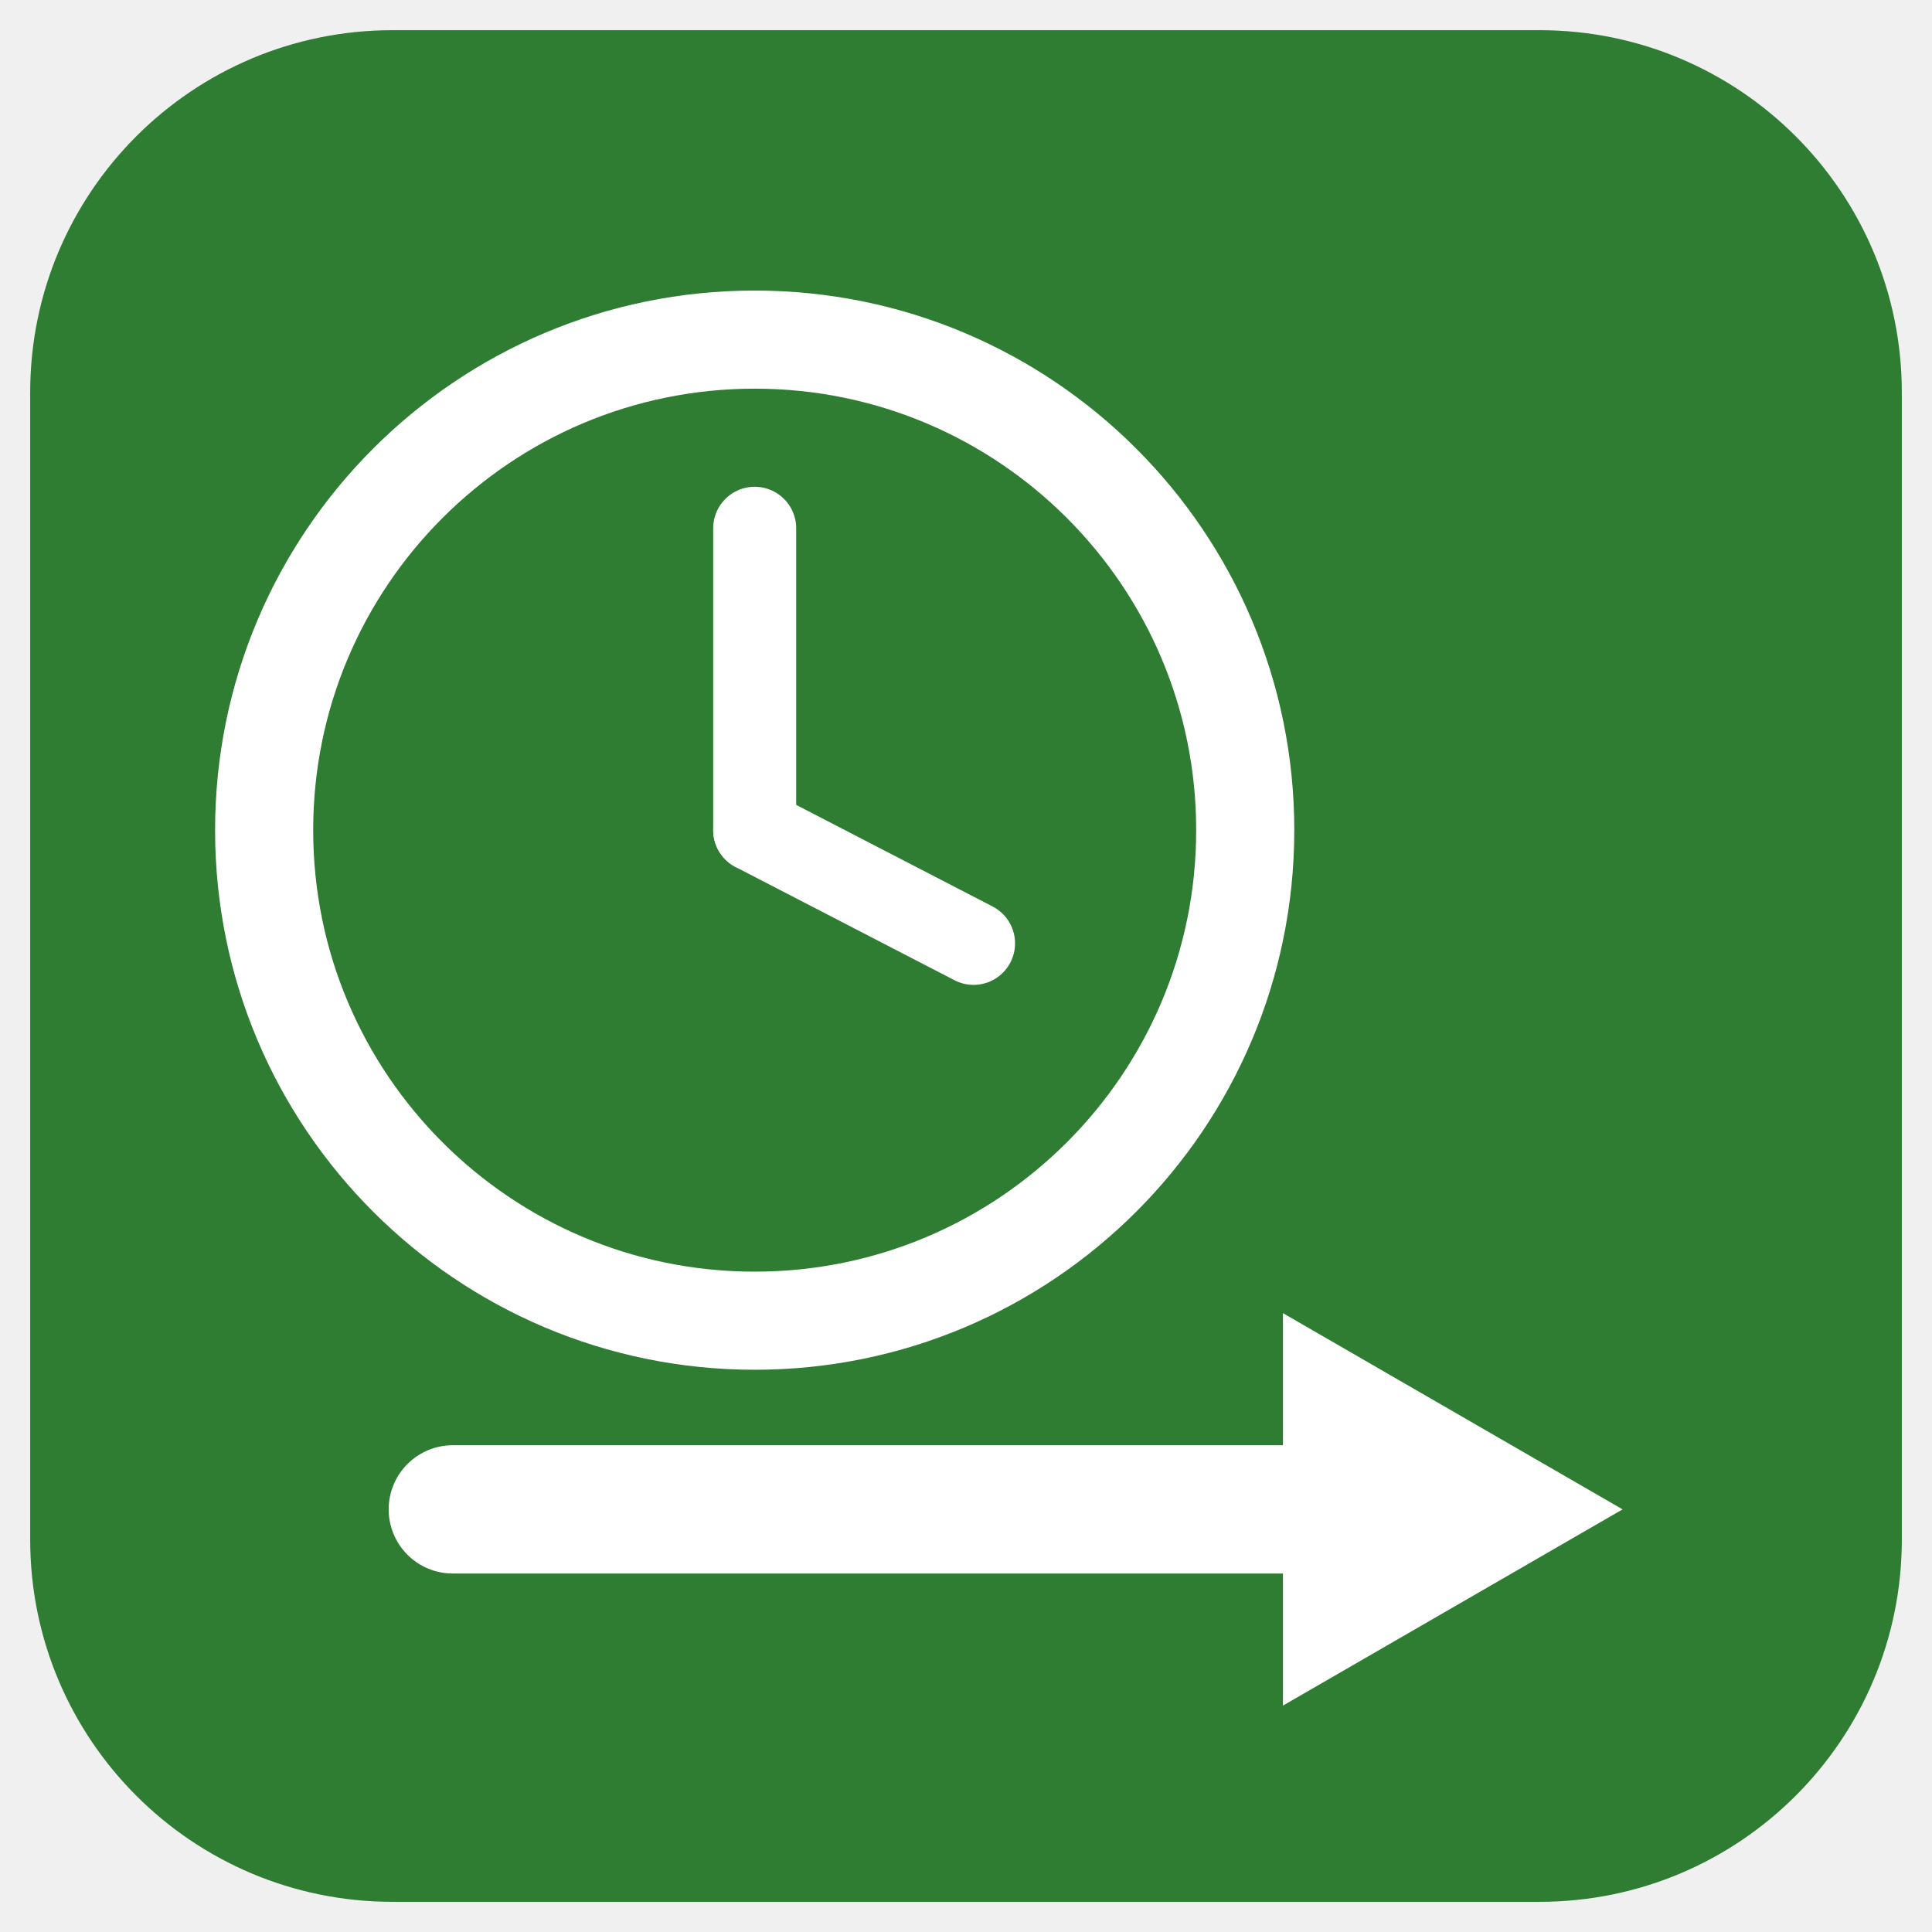
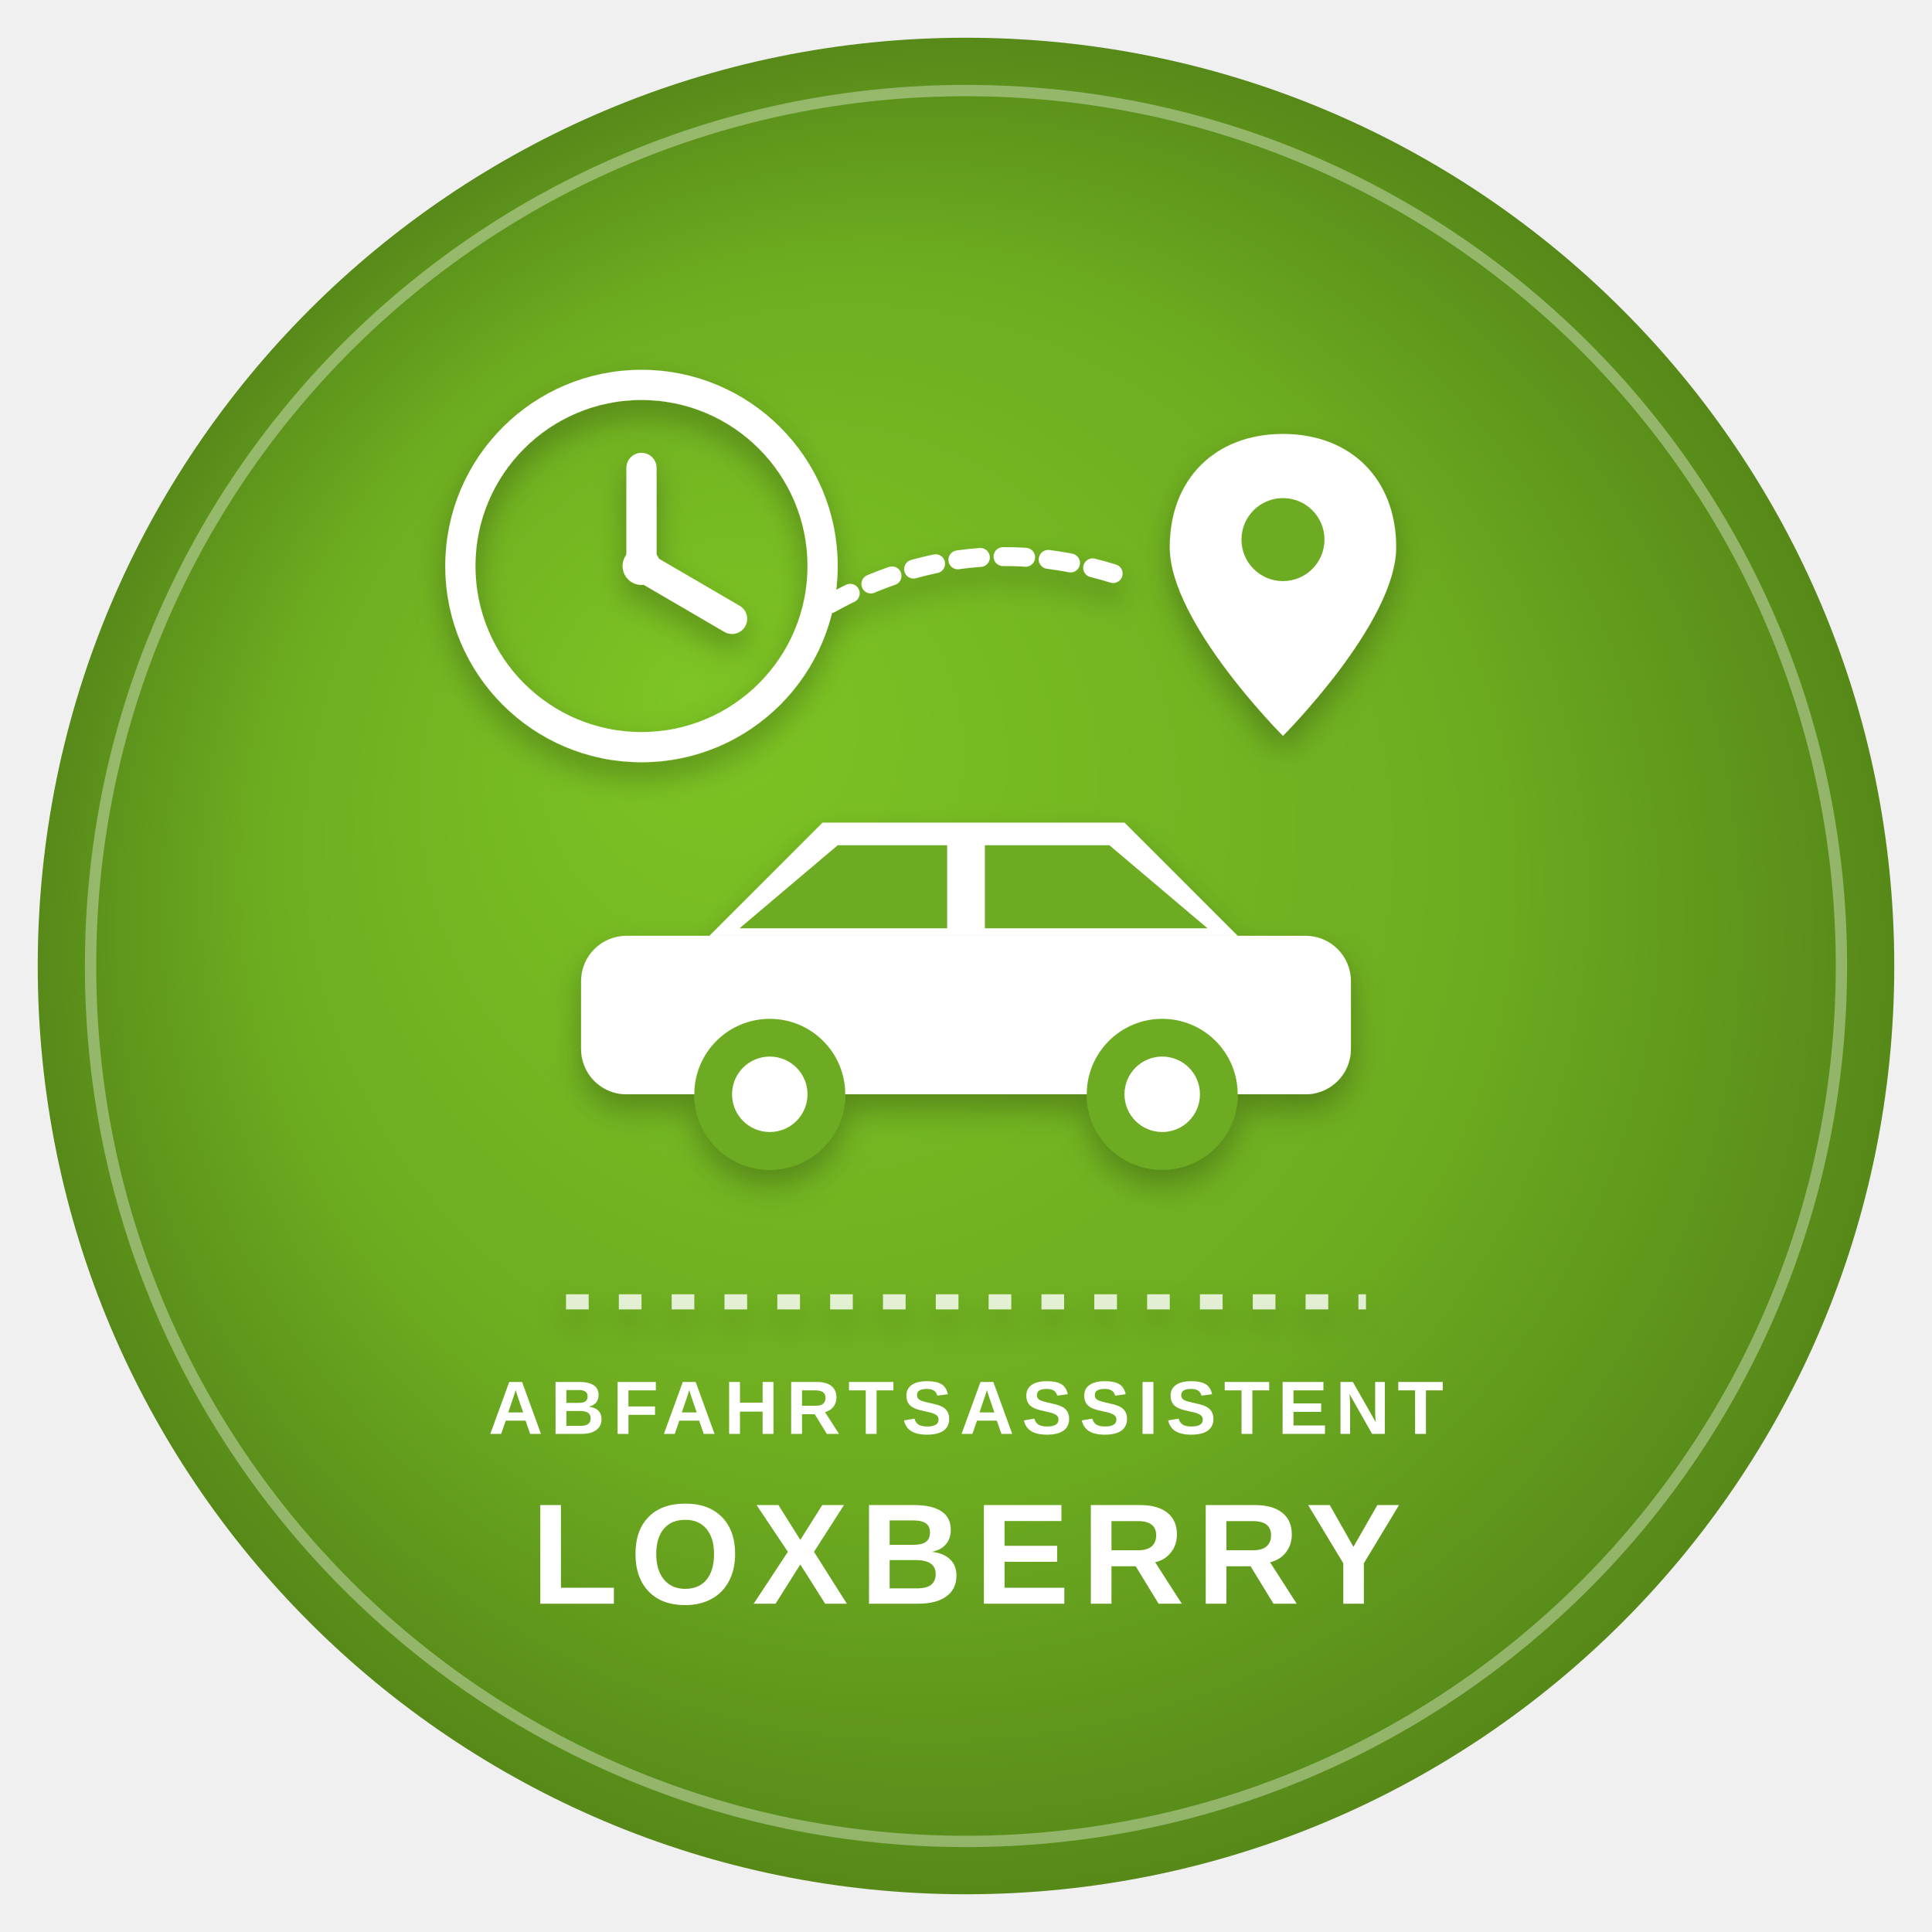
- <svg xmlns="http://www.w3.org/2000/svg" width="512" height="512" viewBox="0 0 512 512">
-   <rect x="8" y="8" width="496" height="496" rx="96" fill="#2e7d32" />
-   <circle cx="200" cy="220" r="130" fill="none" stroke="#ffffff" stroke-width="26" />
-   <line x1="200" y1="220" x2="200" y2="140" stroke="#ffffff" stroke-width="22" stroke-linecap="round" />
-   <line x1="200" y1="220" x2="258" y2="250" stroke="#ffffff" stroke-width="22" stroke-linecap="round" />
-   <line x1="120" y1="400" x2="360" y2="400" stroke="#ffffff" stroke-width="34" stroke-linecap="round" />
-   <polygon points="340,348 430,400 340,452" fill="#ffffff" />
+ <svg xmlns="http://www.w3.org/2000/svg" width="512" height="512" viewBox="0 0 512 512" version="1.1">
+   <defs>
+     <radialGradient id="bg-grad" cx="50%" cy="50%" r="50%" fx="35%" fy="35%">
+       <stop offset="0%" stop-color="#7dc424" />
+       <stop offset="65%" stop-color="#6dac20" />
+       <stop offset="100%" stop-color="#568819" />
+     </radialGradient>
+     <filter id="shadow" x="-10%" y="-10%" width="120%" height="120%">
+       <feDropShadow dx="0" dy="4" stdDeviation="4" flood-color="#000000" flood-opacity="0.25" />
+     </filter>
+   </defs>
+   <circle cx="256" cy="256" r="246" fill="url(#bg-grad)" />
+   <circle cx="256" cy="256" r="232" fill="none" stroke="#ffffff" stroke-opacity="0.35" stroke-width="3" />
+   <g filter="url(#shadow)" fill="#ffffff">
+     <g transform="translate(170, 150)">
+       <circle cx="0" cy="0" r="48" fill="none" stroke="#ffffff" stroke-width="8" />
+       <line x1="0" y1="0" x2="0" y2="-26" stroke="#ffffff" stroke-width="8" stroke-linecap="round" />
+       <line x1="0" y1="0" x2="24" y2="14" stroke="#ffffff" stroke-width="8" stroke-linecap="round" />
+       <circle cx="0" cy="0" r="5" fill="#ffffff" />
+     </g>
+     <g transform="translate(340, 145)">
+       <path d="M 0 -30 C -18 -30, -30 -18, -30 0 C -30 20, 0 50, 0 50 C 0 50, 30 20, 30 0 C 30 -18, 18 -30, 0 -30 Z" fill="#ffffff" />
+       <circle cx="0" cy="-2" r="11" fill="#6dac20" />
+     </g>
+     <path d="M 220 160 Q 256 140 295 152" stroke="#ffffff" stroke-width="5" stroke-dasharray="6 6" fill="none" stroke-linecap="round" />
+     <g transform="translate(256, 260)">
+       <rect x="-102" y="-12" width="204" height="42" rx="12" fill="#ffffff" />
+       <path d="M -68 -12 L -38 -42 L 42 -42 L 72 -12 Z" fill="#ffffff" />
+       <path d="M -60 -14 L -34 -36 L -5 -36 L -5 -14 Z" fill="#6dac20" />
+       <path d="M 5 -14 L 5 -36 L 38 -36 L 64 -14 Z" fill="#6dac20" />
+       <circle cx="-52" cy="30" r="20" fill="#6dac20" />
+       <circle cx="-52" cy="30" r="10" fill="#ffffff" />
+       <circle cx="52" cy="30" r="20" fill="#6dac20" />
+       <circle cx="52" cy="30" r="10" fill="#ffffff" />
+     </g>
+     <path d="M 150 345 L 362 345" stroke="#ffffff" stroke-width="4" stroke-dasharray="6 8" opacity="0.8" />
+   </g>
+   <text x="256" y="380" text-anchor="middle" fill="#ffffff" font-family="Arial, sans-serif" font-weight="bold" font-size="20" letter-spacing="2">ABFAHRTSASSISTENT</text>
+   <text x="256" y="425" text-anchor="middle" fill="#ffffff" font-family="Arial, sans-serif" font-weight="900" font-size="38" letter-spacing="3">LOXBERRY</text>
</svg>
